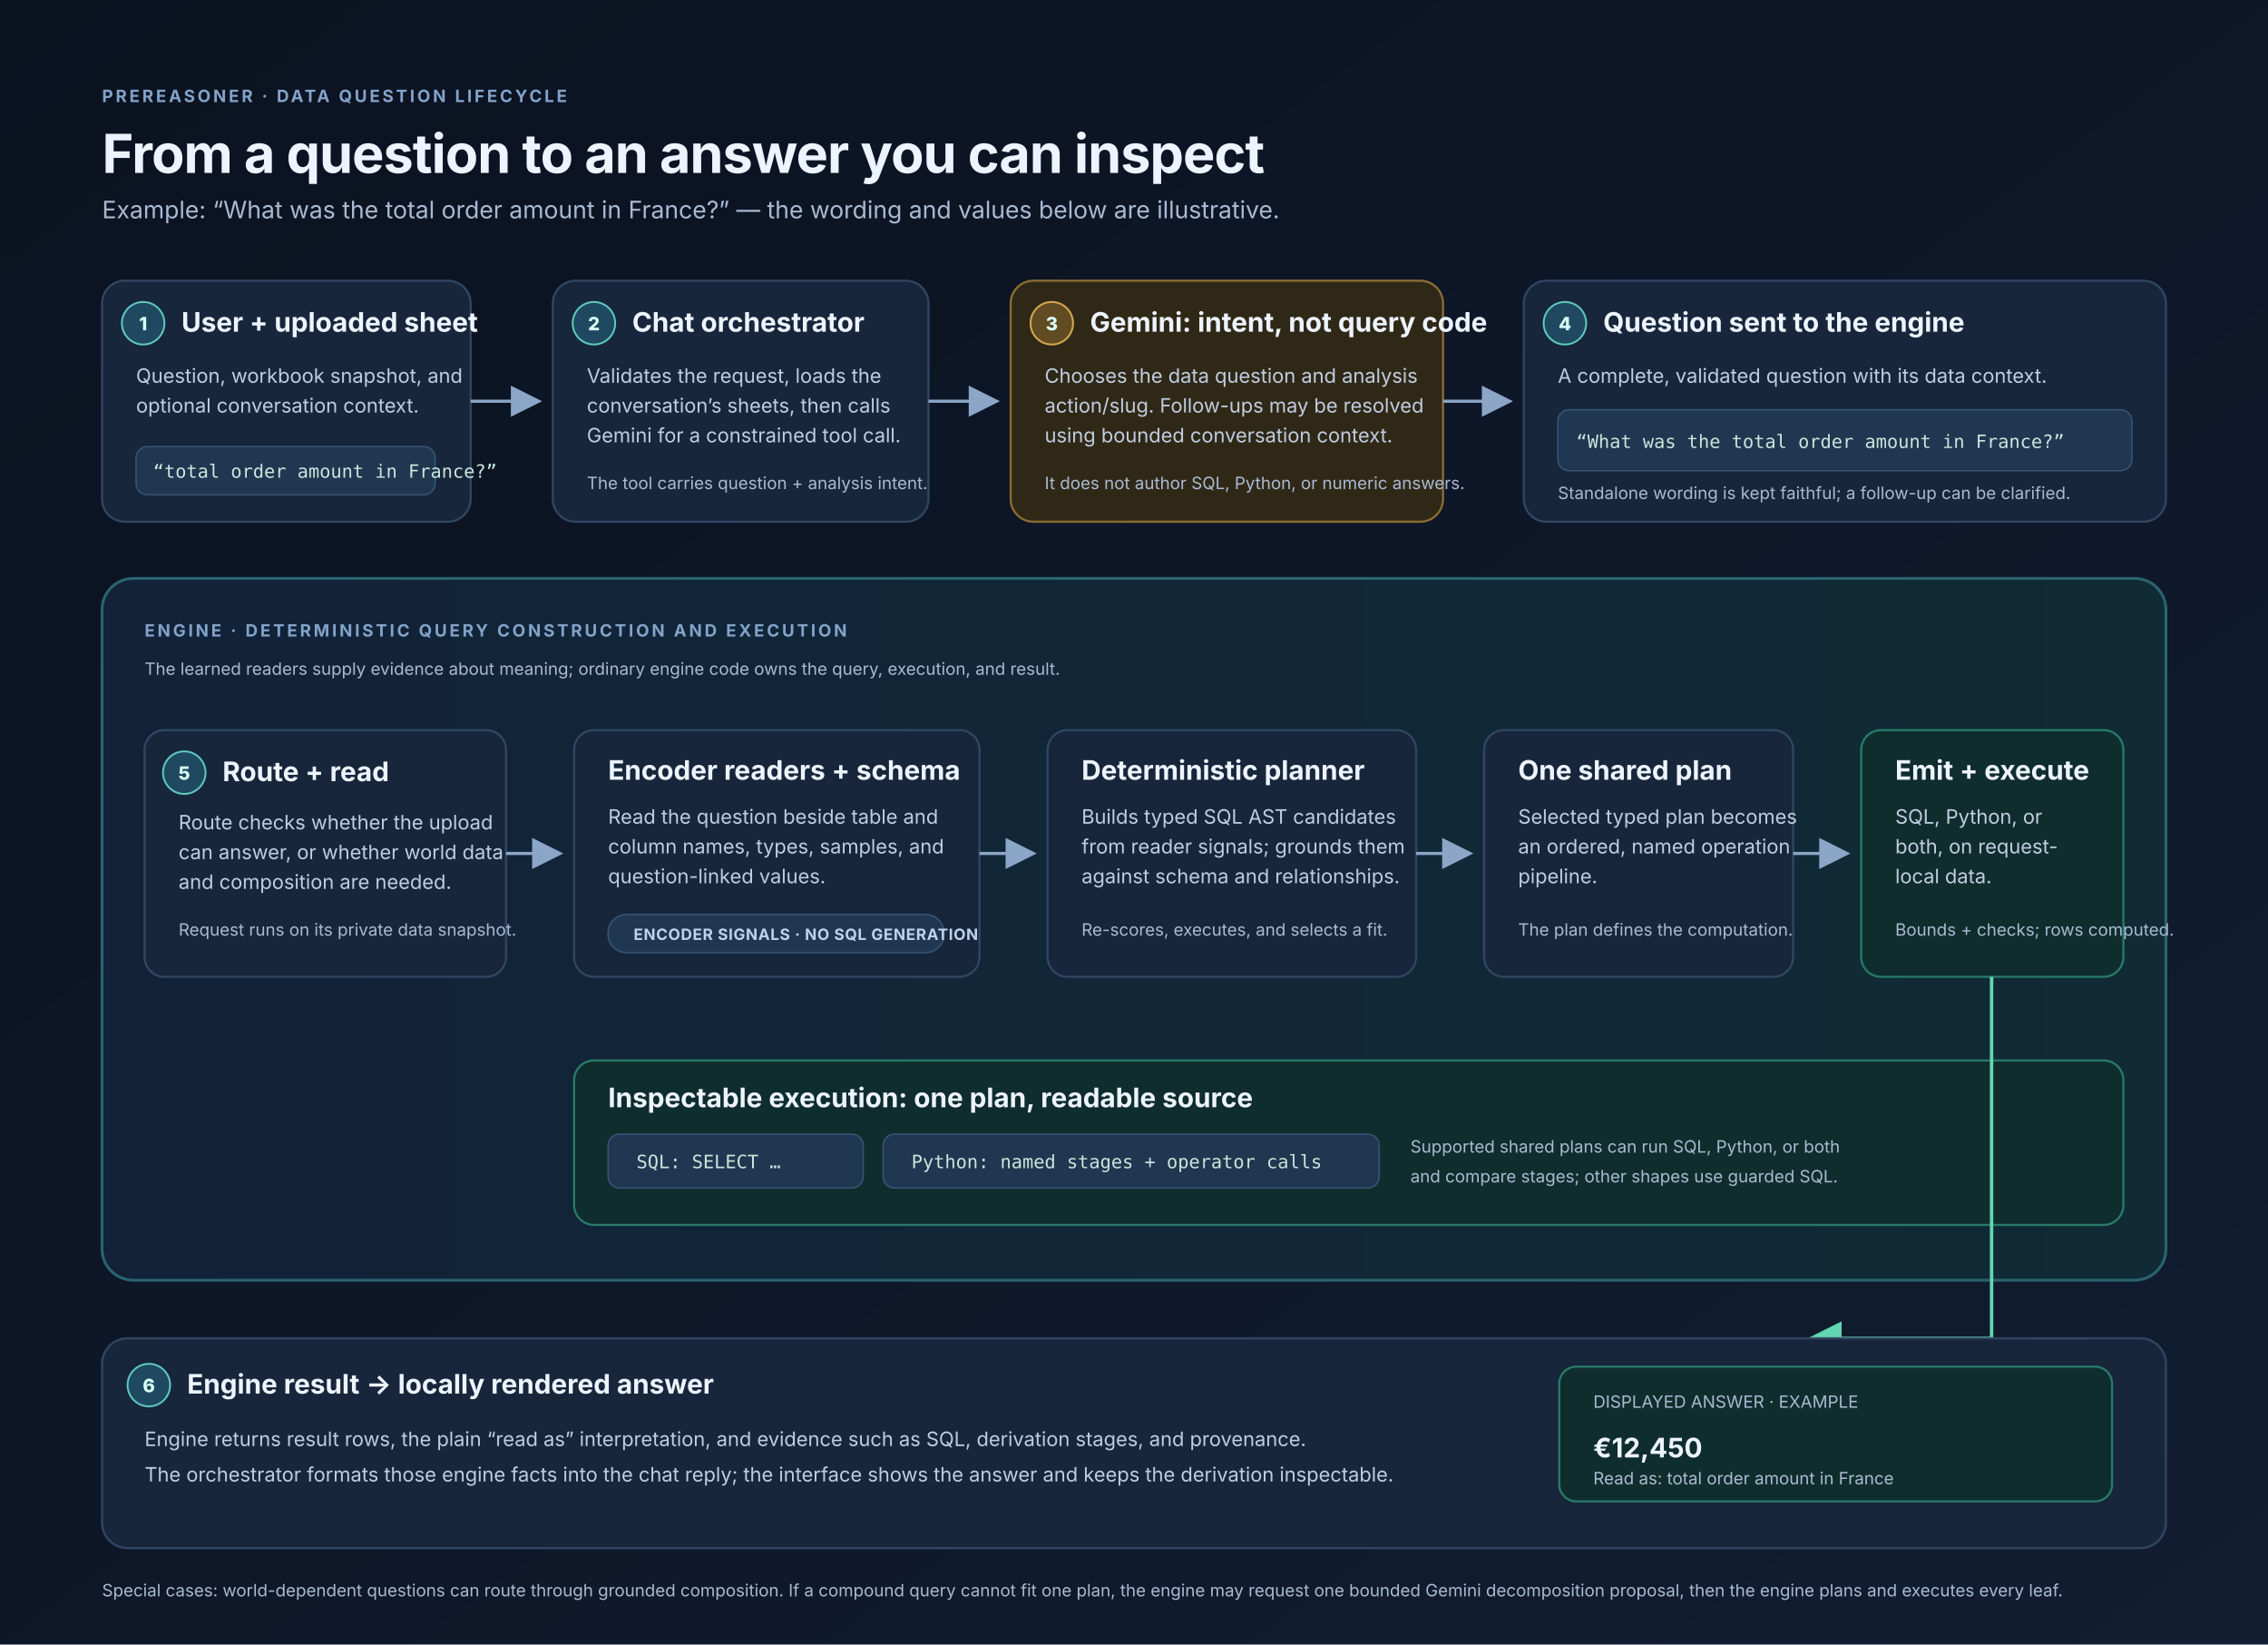
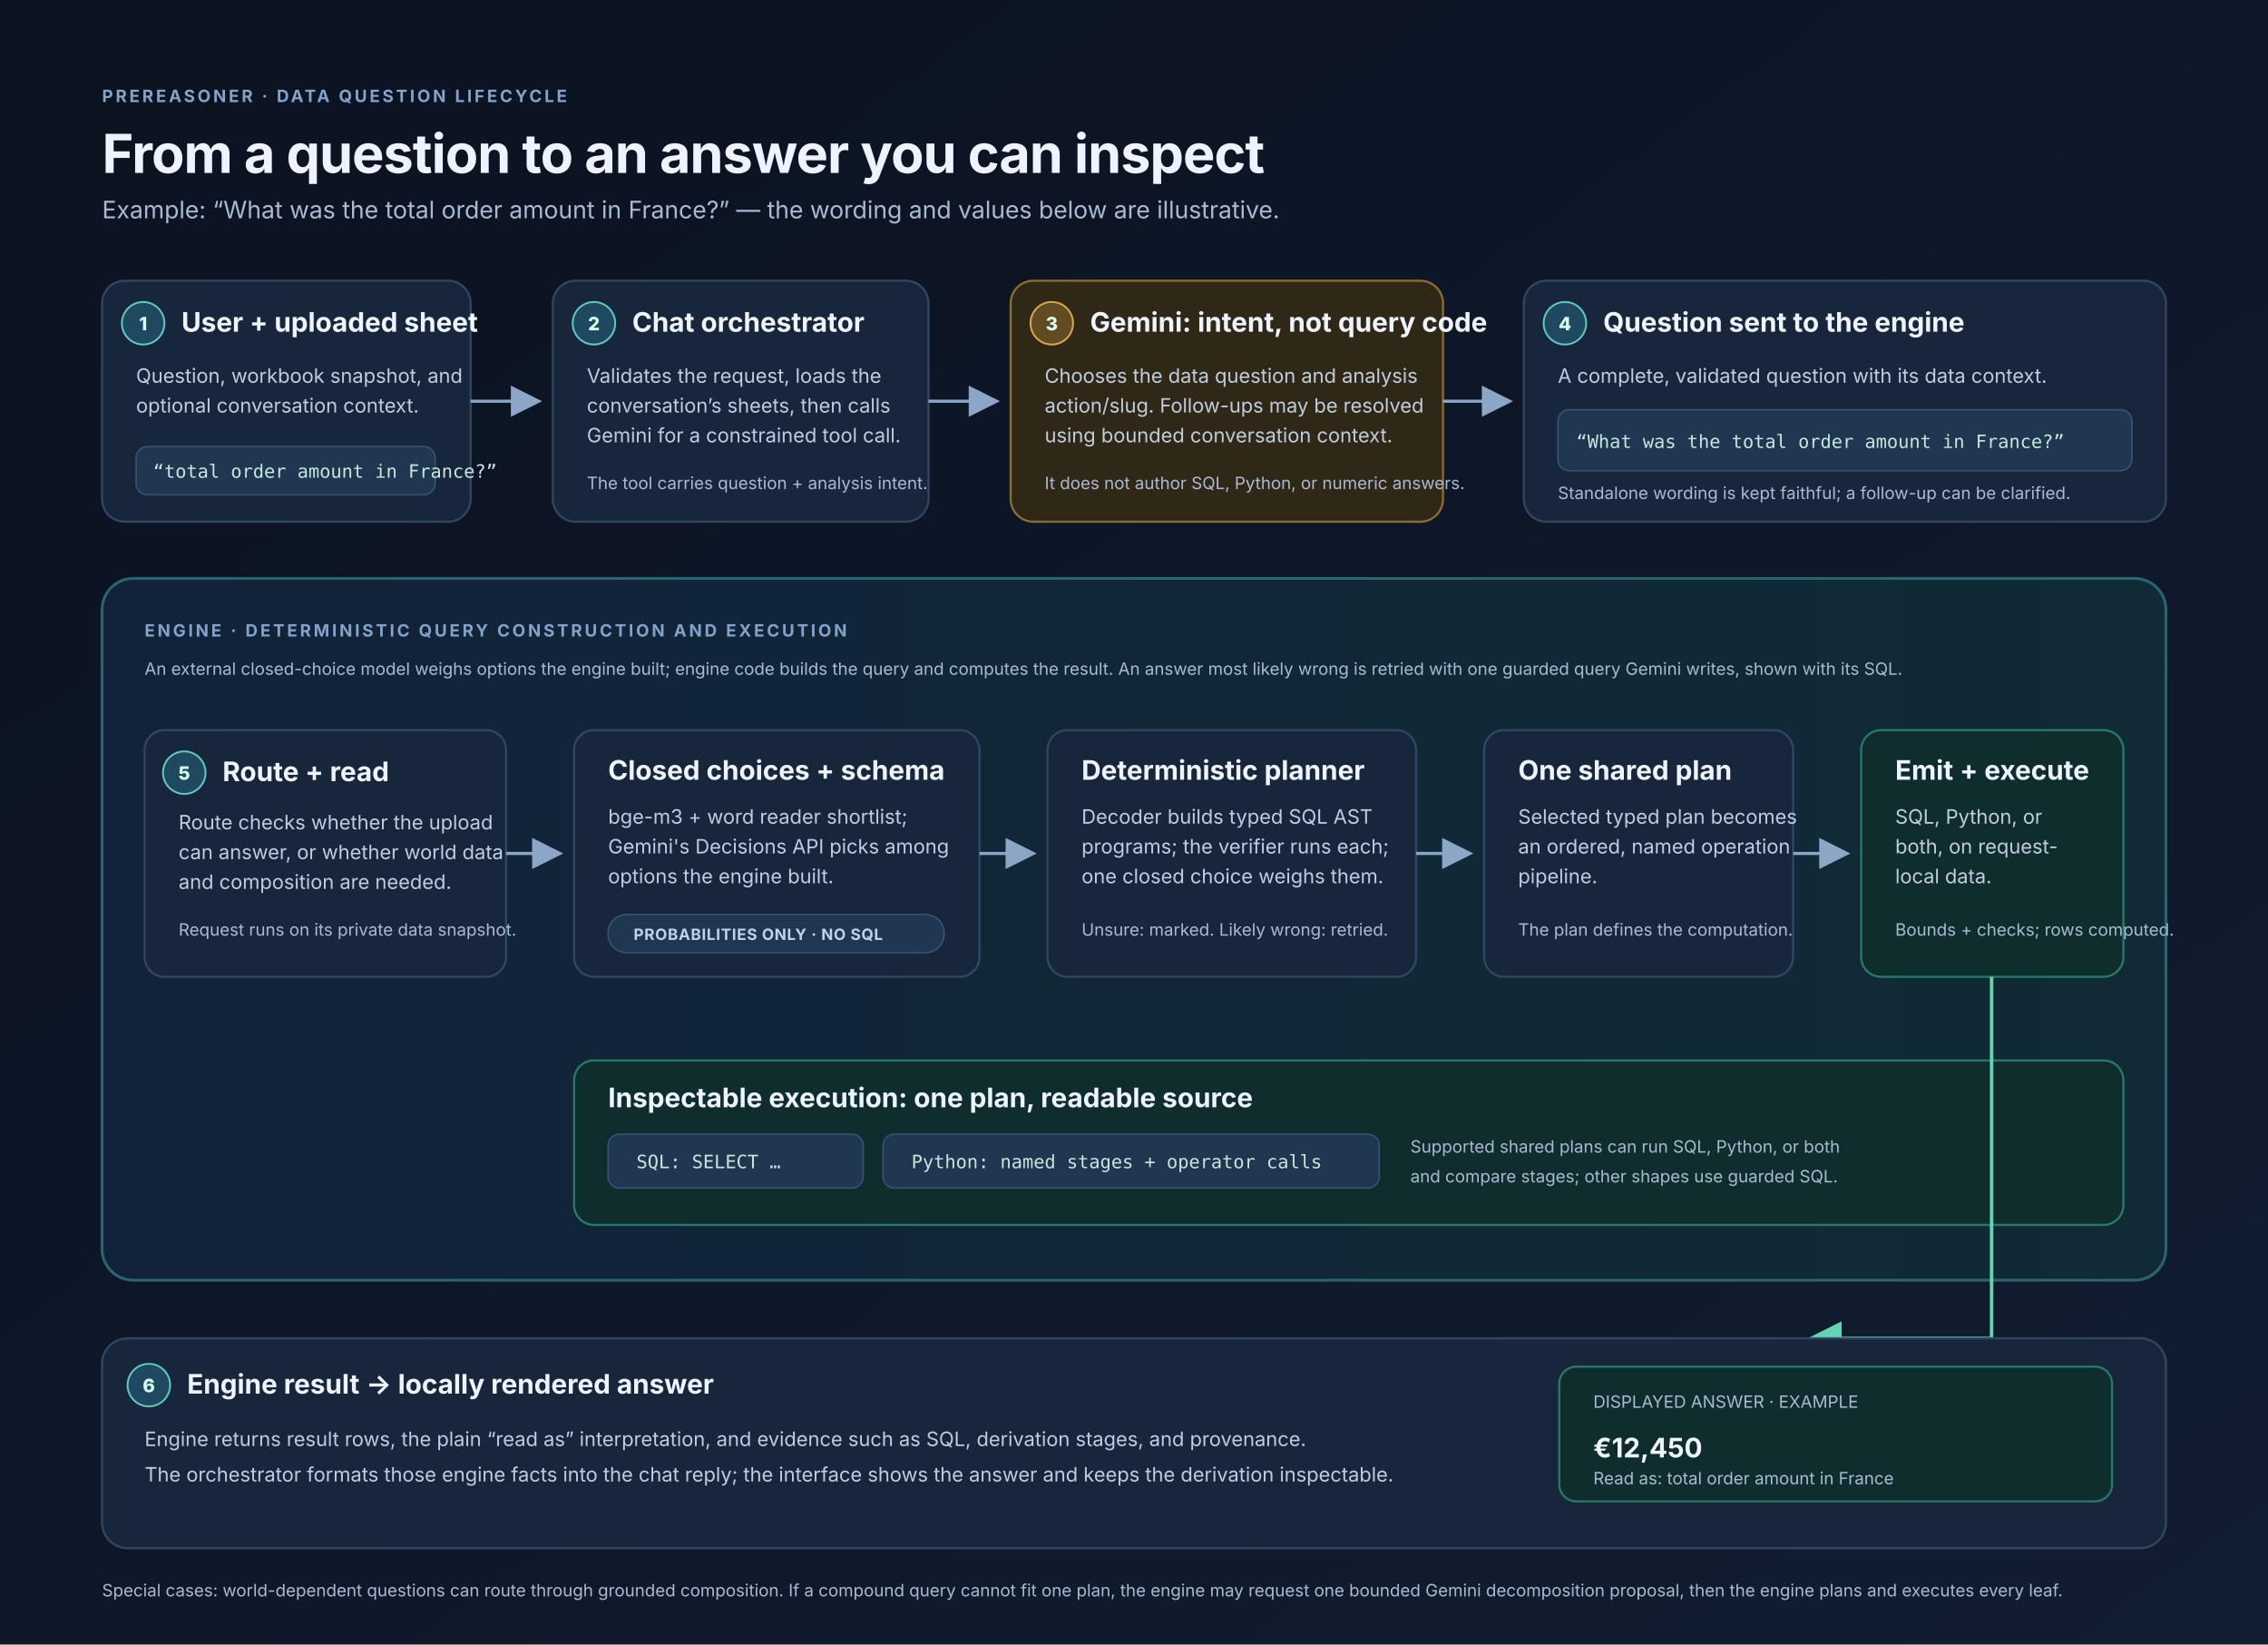
<svg xmlns="http://www.w3.org/2000/svg" width="1600" height="1160" viewBox="0 0 1600 1160" role="img" aria-labelledby="title desc">
  <defs>
    <linearGradient id="bg" x1="0" y1="0" x2="1" y2="1">
      <stop offset="0" stop-color="#0b1220" />
      <stop offset="1" stop-color="#111d31" />
    </linearGradient>
    <linearGradient id="engine" x1="0" y1="0" x2="1" y2="0">
      <stop offset="0" stop-color="#122239" />
      <stop offset="1" stop-color="#102b35" />
    </linearGradient>
    <marker id="arrow" markerWidth="10" markerHeight="10" refX="8" refY="5" orient="auto" markerUnits="strokeWidth">
      <path d="M0,0 L10,5 L0,10 z" fill="#8ca6c8" />
    </marker>
    <marker id="arrowGreen" markerWidth="10" markerHeight="10" refX="8" refY="5" orient="auto" markerUnits="strokeWidth">
      <path d="M0,0 L10,5 L0,10 z" fill="#63d6b1" />
    </marker>
    <style>
      text{font-family:Inter,Segoe UI,Arial,sans-serif;fill:#edf4ff}
      .title{font-size:38px;font-weight:750;letter-spacing:-.6px}
      .subtitle{font-size:17px;fill:#a9bad2}
      .eyebrow{font-size:12px;font-weight:700;letter-spacing:1.8px;fill:#83a3ca}
      .card{fill:#17263b;stroke:#314662;stroke-width:1.5}
      .cardSoft{fill:#142237;stroke:#2c425e;stroke-width:1.4}
      .cardGreen{fill:#102d2d;stroke:#287a68;stroke-width:1.5}
      .cardGold{fill:#302817;stroke:#8c6c31;stroke-width:1.5}
      .head{font-size:19px;font-weight:700}
      .body{font-size:14px;fill:#c0cde0}
      .small{font-size:12px;fill:#a9bad2}
      .code{font-family:Consolas,Menlo,monospace;font-size:13px;fill:#c8e7dc}
      .connector{fill:none;stroke:#8ca6c8;stroke-width:2.2;marker-end:url(#arrow)}
      .connectorGreen{fill:none;stroke:#63d6b1;stroke-width:2.4;marker-end:url(#arrowGreen)}
      .pill{fill:#203751;stroke:#385474;stroke-width:1}
      .pillText{font-size:11px;font-weight:700;letter-spacing:.4px;fill:#bed3ee}
      .number{fill:#1f4861;stroke:#5ec9bd;stroke-width:1.3}
      .numberText{font-size:13px;font-weight:800;fill:#d8fff4}
      .muted{fill:#8fa4c0}
    </style>
  </defs>
  <rect width="1600" height="1160" fill="url(#bg)" />
  <text x="72" y="72" class="eyebrow">PREREASONER · DATA QUESTION LIFECYCLE</text>
  <text x="72" y="122" class="title">From a question to an answer you can inspect</text>
  <text x="72" y="154" class="subtitle">Example: “What was the total order amount in France?” — the wording and values below are illustrative.</text>
  <rect x="72" y="198" width="260" height="170" rx="16" class="card" />
  <circle cx="101" cy="228" r="15" class="number" />
  <text x="101" y="233" text-anchor="middle" class="numberText">1</text>
  <text x="128" y="234" class="head">User + uploaded sheet</text>
  <text x="96" y="270" class="body">Question, workbook snapshot, and</text>
  <text x="96" y="291" class="body">optional conversation context.</text>
  <rect x="96" y="315" width="211" height="34" rx="8" class="pill" />
  <text x="108" y="337" class="code">“total order amount in France?”</text>
  <path d="M332 283 H378" class="connector" />
  <rect x="390" y="198" width="265" height="170" rx="16" class="card" />
  <circle cx="419" cy="228" r="15" class="number" />
  <text x="419" y="233" text-anchor="middle" class="numberText">2</text>
  <text x="446" y="234" class="head">Chat orchestrator</text>
  <text x="414" y="270" class="body">Validates the request, loads the</text>
  <text x="414" y="291" class="body">conversation’s sheets, then calls</text>
  <text x="414" y="312" class="body">Gemini for a constrained tool call.</text>
  <text x="414" y="345" class="small">The tool carries question + analysis intent.</text>
  <path d="M655 283 H701" class="connector" />
  <rect x="713" y="198" width="305" height="170" rx="16" class="cardGold" />
  <circle cx="742" cy="228" r="15" fill="#614b22" stroke="#d5a84e" stroke-width="1.3" />
  <text x="742" y="233" text-anchor="middle" class="numberText">3</text>
  <text x="769" y="234" class="head">Gemini: intent, not query code</text>
  <text x="737" y="270" class="body">Chooses the data question and analysis</text>
  <text x="737" y="291" class="body">action/slug. Follow-ups may be resolved</text>
  <text x="737" y="312" class="body">using bounded conversation context.</text>
  <text x="737" y="345" class="small">It does not author SQL, Python, or numeric answers.</text>
  <path d="M1018 283 H1063" class="connector" />
  <rect x="1075" y="198" width="453" height="170" rx="16" class="card" />
  <circle cx="1104" cy="228" r="15" class="number" />
  <text x="1104" y="233" text-anchor="middle" class="numberText">4</text>
  <text x="1131" y="234" class="head">Question sent to the engine</text>
  <text x="1099" y="270" class="body">A complete, validated question with its data context.</text>
  <rect x="1099" y="289" width="405" height="43" rx="8" class="pill" />
  <text x="1112" y="316" class="code">“What was the total order amount in France?”</text>
  <text x="1099" y="352" class="small">Standalone wording is kept faithful; a follow-up can be clarified.</text>
  <rect x="72" y="408" width="1456" height="495" rx="22" fill="url(#engine)" stroke="#2a6470" stroke-width="2" />
  <text x="102" y="449" class="eyebrow" fill="#7de0cc">ENGINE · DETERMINISTIC QUERY CONSTRUCTION AND EXECUTION</text>
-   <text x="102" y="476" class="small">The learned readers supply evidence about meaning; ordinary engine code owns the query, execution, and result.</text>
+   <text x="102" y="476" class="small">An external closed-choice model weighs options the engine built; engine code builds the query and computes the result. An answer most likely wrong is retried with one guarded query Gemini writes, shown with its SQL.</text>
  <rect x="102" y="515" width="255" height="174" rx="14" class="card" />
  <circle cx="130" cy="545" r="15" class="number" />
  <text x="130" y="550" text-anchor="middle" class="numberText">5</text>
  <text x="157" y="551" class="head">Route + read</text>
  <text x="126" y="585" class="body">Route checks whether the upload</text>
  <text x="126" y="606" class="body">can answer, or whether world data</text>
  <text x="126" y="627" class="body">and composition are needed.</text>
  <text x="126" y="660" class="small">Request runs on its private data snapshot.</text>
  <path d="M357 602 H393" class="connector" />
  <rect x="405" y="515" width="286" height="174" rx="14" class="card" />
-   <text x="429" y="550" class="head">Encoder readers + schema</text>
-   <text x="429" y="581" class="body">Read the question beside table and</text>
-   <text x="429" y="602" class="body">column names, types, samples, and</text>
-   <text x="429" y="623" class="body">question-linked values.</text>
+   <text x="429" y="550" class="head">Closed choices + schema</text>
+   <text x="429" y="581" class="body">bge-m3 + word reader shortlist;</text>
+   <text x="429" y="602" class="body">Gemini's Decisions API picks among</text>
+   <text x="429" y="623" class="body">options the engine built.</text>
  <rect x="429" y="645" width="237" height="27" rx="13" class="pill" />
-   <text x="447" y="663" class="pillText">ENCODER SIGNALS · NO SQL GENERATION</text>
+   <text x="447" y="663" class="pillText">PROBABILITIES ONLY · NO SQL</text>
  <path d="M691 602 H727" class="connector" />
  <rect x="739" y="515" width="260" height="174" rx="14" class="card" />
  <text x="763" y="550" class="head">Deterministic planner</text>
-   <text x="763" y="581" class="body">Builds typed SQL AST candidates</text>
-   <text x="763" y="602" class="body">from reader signals; grounds them</text>
-   <text x="763" y="623" class="body">against schema and relationships.</text>
-   <text x="763" y="660" class="small">Re-scores, executes, and selects a fit.</text>
+   <text x="763" y="581" class="body">Decoder builds typed SQL AST</text>
+   <text x="763" y="602" class="body">programs; the verifier runs each;</text>
+   <text x="763" y="623" class="body">one closed choice weighs them.</text>
+   <text x="763" y="660" class="small">Unsure: marked. Likely wrong: retried.</text>
  <path d="M999 602 H1035" class="connector" />
  <rect x="1047" y="515" width="218" height="174" rx="14" class="card" />
  <text x="1071" y="550" class="head">One shared plan</text>
  <text x="1071" y="581" class="body">Selected typed plan becomes</text>
  <text x="1071" y="602" class="body">an ordered, named operation</text>
  <text x="1071" y="623" class="body">pipeline.</text>
  <text x="1071" y="660" class="small">The plan defines the computation.</text>
  <path d="M1265 602 H1301" class="connector" />
  <rect x="1313" y="515" width="185" height="174" rx="14" class="cardGreen" />
  <text x="1337" y="550" class="head">Emit + execute</text>
  <text x="1337" y="581" class="body">SQL, Python, or</text>
  <text x="1337" y="602" class="body">both, on request-</text>
  <text x="1337" y="623" class="body">local data.</text>
  <text x="1337" y="660" class="small">Bounds + checks; rows computed.</text>
  <rect x="405" y="748" width="1093" height="116" rx="14" class="cardGreen" />
  <text x="429" y="781" class="head">Inspectable execution: one plan, readable source</text>
  <rect x="429" y="800" width="180" height="38" rx="8" class="pill" />
  <text x="449" y="824" class="code">SQL: SELECT …</text>
  <rect x="623" y="800" width="350" height="38" rx="8" class="pill" />
  <text x="643" y="824" class="code">Python: named stages + operator calls</text>
  <text x="995" y="813" class="small">Supported shared plans can run SQL, Python, or both</text>
  <text x="995" y="834" class="small">and compare stages; other shapes use guarded SQL.</text>
  <path d="M1405 689 V944 H1280" class="connectorGreen" />
  <rect x="72" y="944" width="1456" height="148" rx="18" class="card" />
  <circle cx="105" cy="977" r="15" class="number" />
  <text x="105" y="982" text-anchor="middle" class="numberText">6</text>
  <text x="132" y="983" class="head">Engine result → locally rendered answer</text>
  <text x="102" y="1020" class="body">Engine returns result rows, the plain “read as” interpretation, and evidence such as SQL, derivation stages, and provenance.</text>
  <text x="102" y="1045" class="body">The orchestrator formats those engine facts into the chat reply; the interface shows the answer and keeps the derivation inspectable.</text>
  <rect x="1100" y="964" width="390" height="95" rx="12" class="cardGreen" />
  <text x="1124" y="993" class="small">DISPLAYED ANSWER · EXAMPLE</text>
  <text x="1124" y="1028" class="head" fill="#a8f0d5">€12,450</text>
  <text x="1124" y="1047" class="small">Read as: total order amount in France</text>
  <text x="72" y="1126" class="small">Special cases: world-dependent questions can route through grounded composition. If a compound query cannot fit one plan, the engine may request one bounded Gemini decomposition proposal, then the engine plans and executes every leaf.</text>
</svg>
